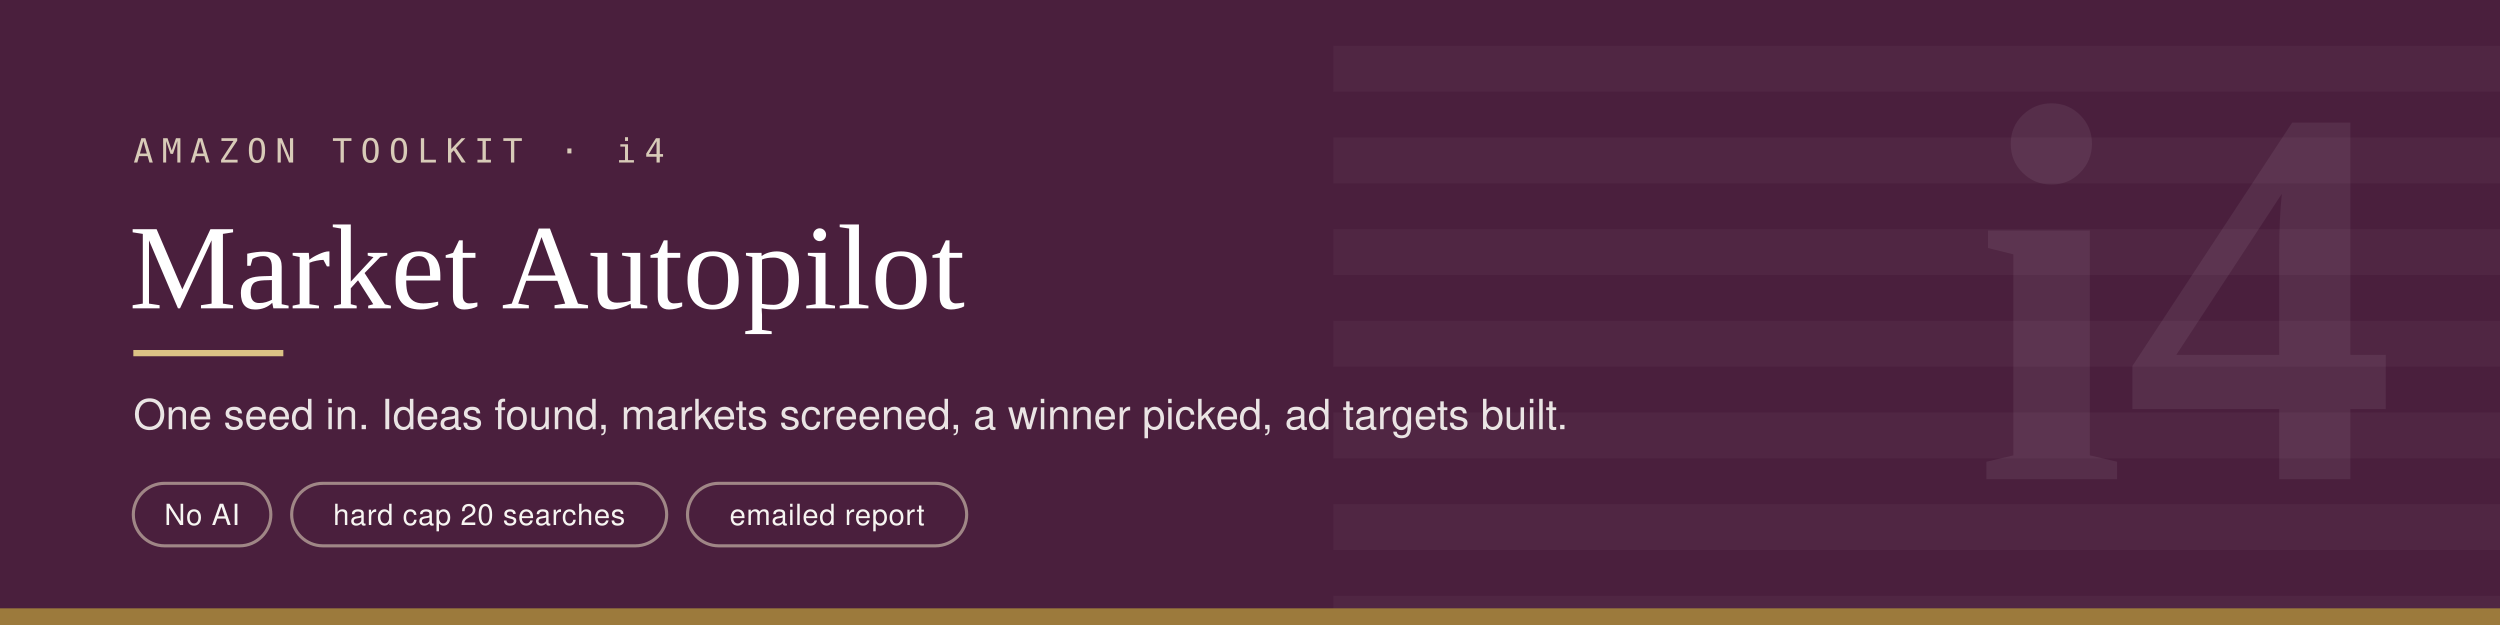
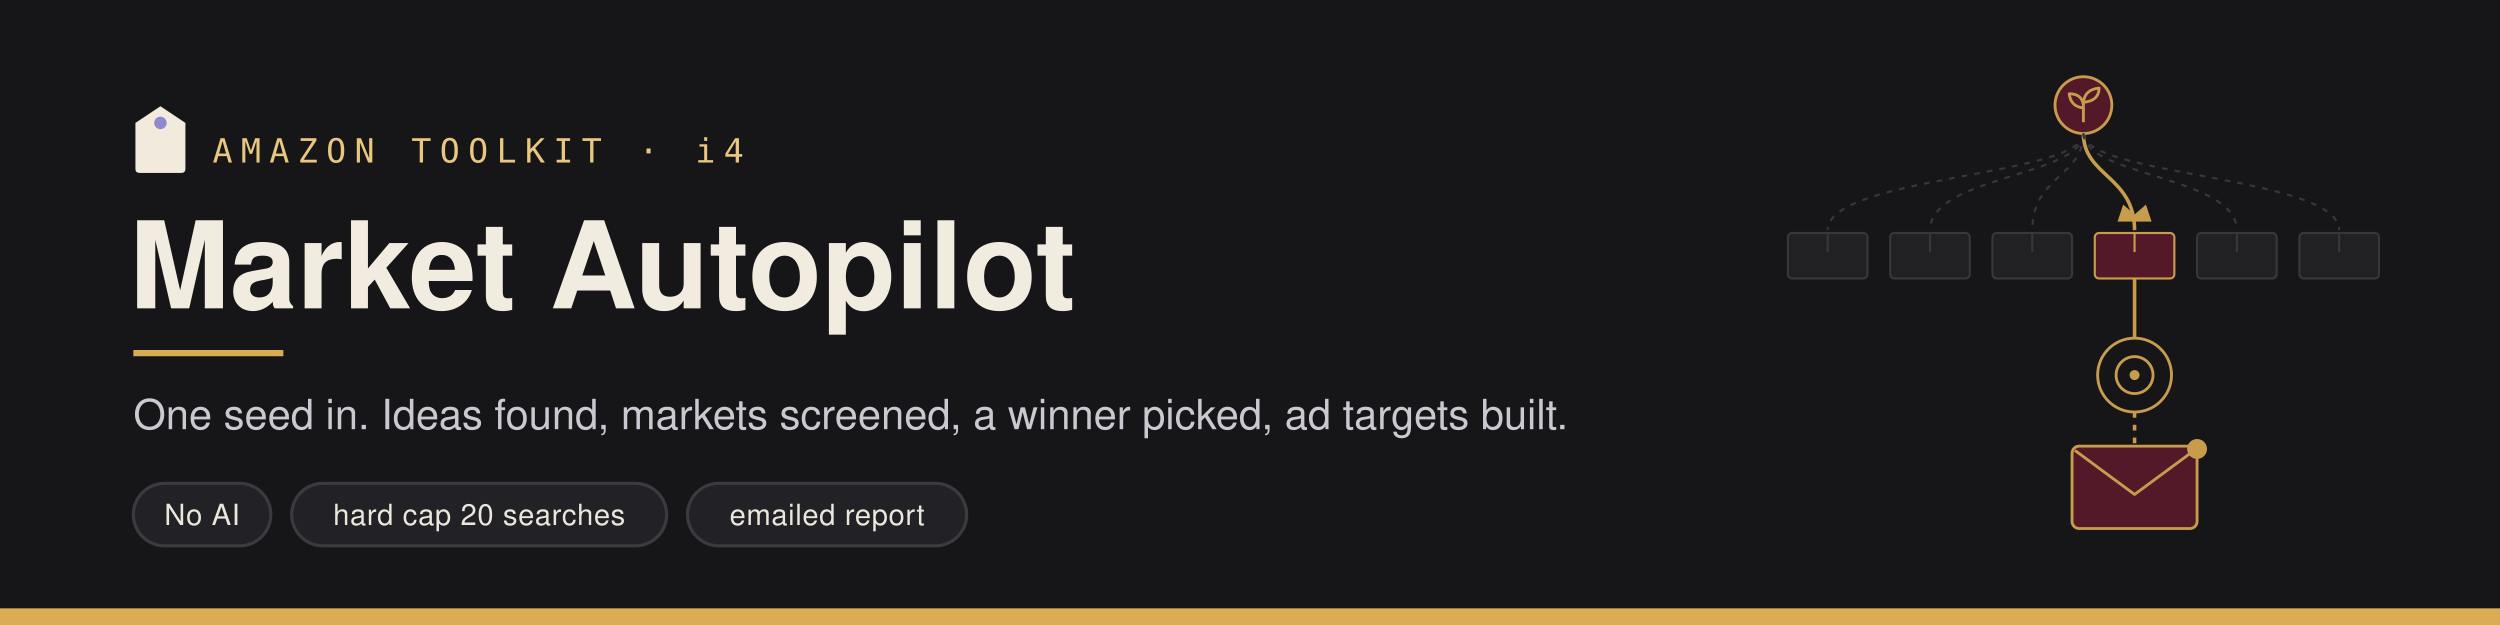
<svg xmlns="http://www.w3.org/2000/svg" width="1200" height="300" viewBox="0 0 1200 300" role="img" aria-label="i4 Market Autopilot: One seed in. Ideas found, markets screened, a winner picked, ad targets built.">
-   <rect width="1200" height="300" fill="#4A1F3D" />
-   <rect x="640" y="22" width="560" height="22" fill="#ffffff" opacity="0.035" />
-   <rect x="640" y="66" width="560" height="22" fill="#ffffff" opacity="0.035" />
-   <rect x="640" y="110" width="560" height="22" fill="#ffffff" opacity="0.035" />
-   <rect x="640" y="154" width="560" height="22" fill="#ffffff" opacity="0.035" />
-   <rect x="640" y="198" width="560" height="22" fill="#ffffff" opacity="0.035" />
-   <rect x="640" y="242" width="560" height="22" fill="#ffffff" opacity="0.035" />
-   <rect x="640" y="286" width="560" height="22" fill="#ffffff" opacity="0.035" />
-   <text x="1150" y="230" text-anchor="end" font-family="Georgia, 'Times New Roman', serif" font-size="260" font-weight="700" fill="#ffffff" opacity="0.07">i4</text>
-   <rect x="0" y="292" width="1200" height="8" fill="#9C7A3C" />
-   <text x="64" y="78" font-family="ui-monospace, 'Cascadia Mono', Consolas, 'SF Mono', Menlo, monospace" font-size="16" fill="#D8CBB8" letter-spacing="4">AMAZON TOOLKIT · i4</text>
-   <text x="62" y="148" font-family="Georgia, 'Times New Roman', serif" font-size="58" fill="#ffffff">Market Autopilot</text>
-   <rect x="64" y="168" width="72" height="3" fill="#DCC285" />
-   <text x="64" y="206" font-family="'Segoe UI', -apple-system, Helvetica, Arial, sans-serif" font-size="20" fill="#f7f5f2" opacity="0.92">One seed in. Ideas found, markets screened, a winner picked, ad targets built.</text>
-   <rect x="64" y="232" width="66" height="30" rx="15" fill="none" stroke="#D8CBB8" stroke-opacity="0.6" stroke-width="1.5" />
-   <text x="97" y="252" text-anchor="middle" font-family="'Segoe UI', -apple-system, Helvetica, Arial, sans-serif" font-size="14" fill="#f7f5f2" letter-spacing="0.3">No AI</text>
-   <rect x="140.0" y="232" width="180" height="30" rx="15" fill="none" stroke="#D8CBB8" stroke-opacity="0.6" stroke-width="1.5" />
-   <text x="230" y="252" text-anchor="middle" font-family="'Segoe UI', -apple-system, Helvetica, Arial, sans-serif" font-size="14" fill="#f7f5f2" letter-spacing="0.3">hard cap 20 searches</text>
-   <rect x="330.0" y="232" width="134" height="30" rx="15" fill="none" stroke="#D8CBB8" stroke-opacity="0.6" stroke-width="1.5" />
-   <text x="397" y="252" text-anchor="middle" font-family="'Segoe UI', -apple-system, Helvetica, Arial, sans-serif" font-size="14" fill="#f7f5f2" letter-spacing="0.3">emailed report</text>
+   <rect width="1200" height="300" fill="#161618" />
+   <g transform="translate(850 30) scale(0.682)" opacity="0.9">
+     <circle cx="220" cy="30" r="20" fill="#5A1A2B" stroke="#DAAC53" stroke-width="2" />
+     <path d="M220 42 V26 M220 32 Q211 31 210 22 Q219 22 220 30 M220 28 Q221 19 231 18 Q231 27 220 28" fill="none" stroke="#DAAC53" stroke-width="2" stroke-linejoin="round" />
+     <path d="M220 50 C220 80 40 80 40 118" fill="none" stroke="#3A3A41" stroke-width="1.5" stroke-dasharray="4 5" />
+     <path d="M220 50 C220 80 112 80 112 118" fill="none" stroke="#3A3A41" stroke-width="1.5" stroke-dasharray="4 5" />
+     <path d="M220 50 C220 80 184 80 184 118" fill="none" stroke="#3A3A41" stroke-width="1.5" stroke-dasharray="4 5" />
+     <path d="M220 50 C220 80 256 80 256 118" fill="none" stroke="#DAAC53" stroke-width="2.5" />
+     <path d="M220 50 C220 80 328 80 328 118" fill="none" stroke="#3A3A41" stroke-width="1.5" stroke-dasharray="4 5" />
+     <path d="M220 50 C220 80 400 80 400 118" fill="none" stroke="#3A3A41" stroke-width="1.5" stroke-dasharray="4 5" />
+     <rect x="12" y="120" width="56" height="32" rx="3" fill="#222226" stroke="#3A3A41" stroke-width="1.5" />
+     <path d="M40.0 120 V133.44" stroke="#3A3A41" stroke-width="1.5" />
+     <rect x="84" y="120" width="56" height="32" rx="3" fill="#222226" stroke="#3A3A41" stroke-width="1.5" />
+     <path d="M112.0 120 V133.44" stroke="#3A3A41" stroke-width="1.5" />
+     <rect x="156" y="120" width="56" height="32" rx="3" fill="#222226" stroke="#3A3A41" stroke-width="1.5" />
+     <path d="M184.0 120 V133.44" stroke="#3A3A41" stroke-width="1.5" />
+     <rect x="228" y="120" width="56" height="32" rx="3" fill="#5A1A2B" stroke="#DAAC53" stroke-width="1.5" />
+     <path d="M256.0 120 V133.44" stroke="#DAAC53" stroke-width="1.5" />
+     <rect x="300" y="120" width="56" height="32" rx="3" fill="#222226" stroke="#3A3A41" stroke-width="1.5" />
+     <path d="M328.0 120 V133.44" stroke="#3A3A41" stroke-width="1.5" />
+     <rect x="372" y="120" width="56" height="32" rx="3" fill="#222226" stroke="#3A3A41" stroke-width="1.5" />
+     <path d="M400.0 120 V133.44" stroke="#3A3A41" stroke-width="1.5" />
+     <path d="M244 112 L248 100 L256 107 L264 100 L268 112 Z" fill="#DAAC53" />
+     <path d="M256 152 V194" stroke="#DAAC53" stroke-width="2.5" />
+     <circle cx="256" cy="220" r="26" fill="none" stroke="#DAAC53" stroke-width="2" />
+     <circle cx="256" cy="220" r="13" fill="none" stroke="#DAAC53" stroke-width="2" />
+     <circle cx="256" cy="220" r="3.5" fill="#DAAC53" />
+     <path d="M256 246 V268" stroke="#DAAC53" stroke-width="2.5" stroke-dasharray="4 5" />
+     <rect x="212" y="270" width="88" height="58" rx="5" fill="#5A1A2B" stroke="#DAAC53" stroke-width="2" />
+     <path d="M214 273 L256 304 L298 273" fill="none" stroke="#DAAC53" stroke-width="2" stroke-linejoin="round" />
+     <circle cx="300" cy="272" r="7" fill="#DAAC53" />
+   </g>
+   <rect x="0" y="292" width="1200" height="8" fill="#DAAC53" />
+   <g transform="translate(64 50)">
+     <path d="M13 1 L25 9 L25 31 Q25 33 23 33 L3 33 Q1 33 1 31 L1 9 Z" fill="#F2EADD" />
+     <circle cx="13" cy="9" r="3" fill="#8F8AD0" />
+   </g>
+   <text x="102" y="78" font-family="ui-monospace, 'Cascadia Mono', Consolas, 'SF Mono', Menlo, monospace" font-size="16" fill="#E9C77F" letter-spacing="4">AMAZON TOOLKIT · i4</text>
+   <text x="62" y="148" font-family="'Bricolage Grotesque', 'Segoe UI', Helvetica, Arial, sans-serif" font-weight="800" font-size="58" fill="#F2ECE0">Market Autopilot</text>
+   <rect x="64" y="168" width="72" height="3" fill="#DAAC53" />
+   <text x="64" y="206" font-family="'Segoe UI', -apple-system, Helvetica, Arial, sans-serif" font-size="20" fill="#C9C9D1">One seed in. Ideas found, markets screened, a winner picked, ad targets built.</text>
+   <rect x="64" y="232" width="66" height="30" rx="15" fill="#222226" stroke="#3A3A41" stroke-width="1.5" />
+   <text x="97" y="252" text-anchor="middle" font-family="'Segoe UI', -apple-system, Helvetica, Arial, sans-serif" font-size="14" fill="#ECE7DD" letter-spacing="0.3">No AI</text>
+   <rect x="140.0" y="232" width="180" height="30" rx="15" fill="#222226" stroke="#3A3A41" stroke-width="1.5" />
+   <text x="230" y="252" text-anchor="middle" font-family="'Segoe UI', -apple-system, Helvetica, Arial, sans-serif" font-size="14" fill="#ECE7DD" letter-spacing="0.3">hard cap 20 searches</text>
+   <rect x="330.0" y="232" width="134" height="30" rx="15" fill="#222226" stroke="#3A3A41" stroke-width="1.5" />
+   <text x="397" y="252" text-anchor="middle" font-family="'Segoe UI', -apple-system, Helvetica, Arial, sans-serif" font-size="14" fill="#ECE7DD" letter-spacing="0.3">emailed report</text>
</svg>
